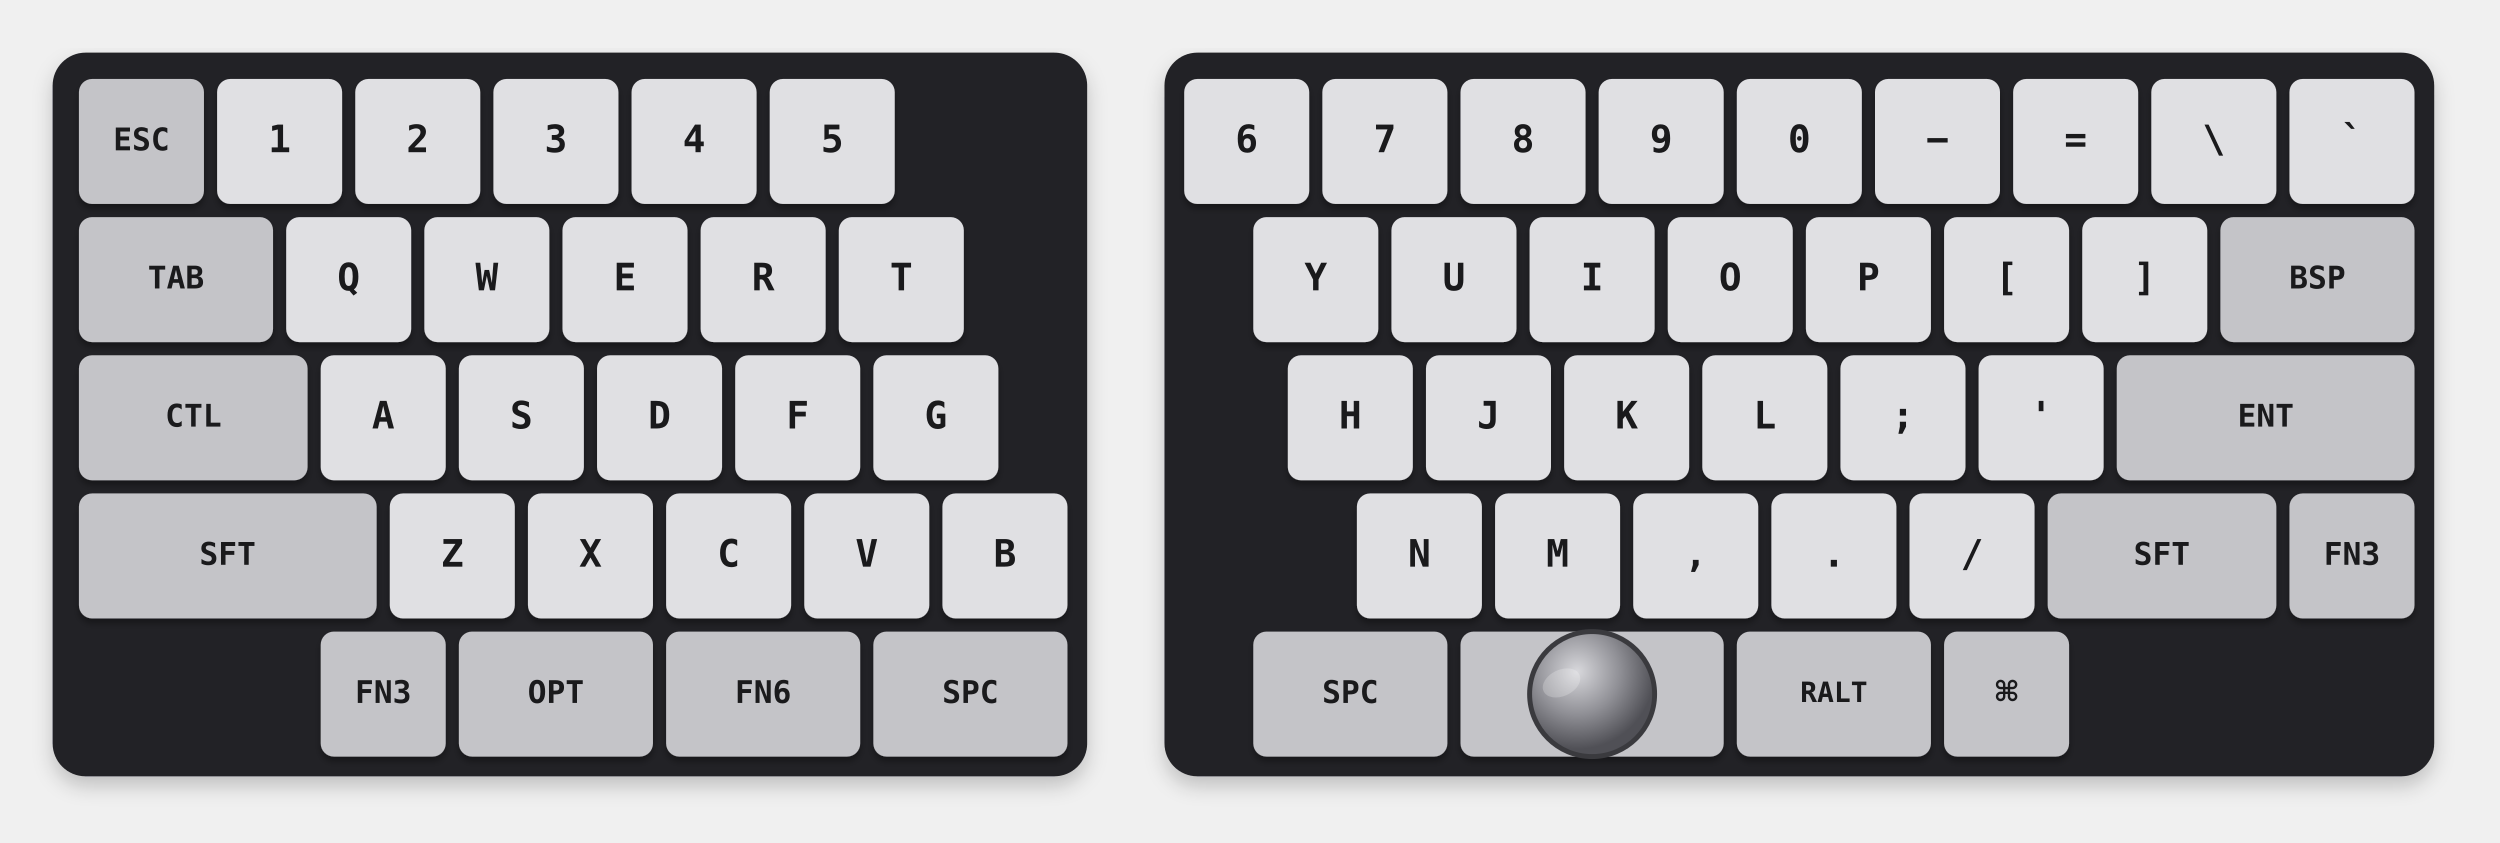
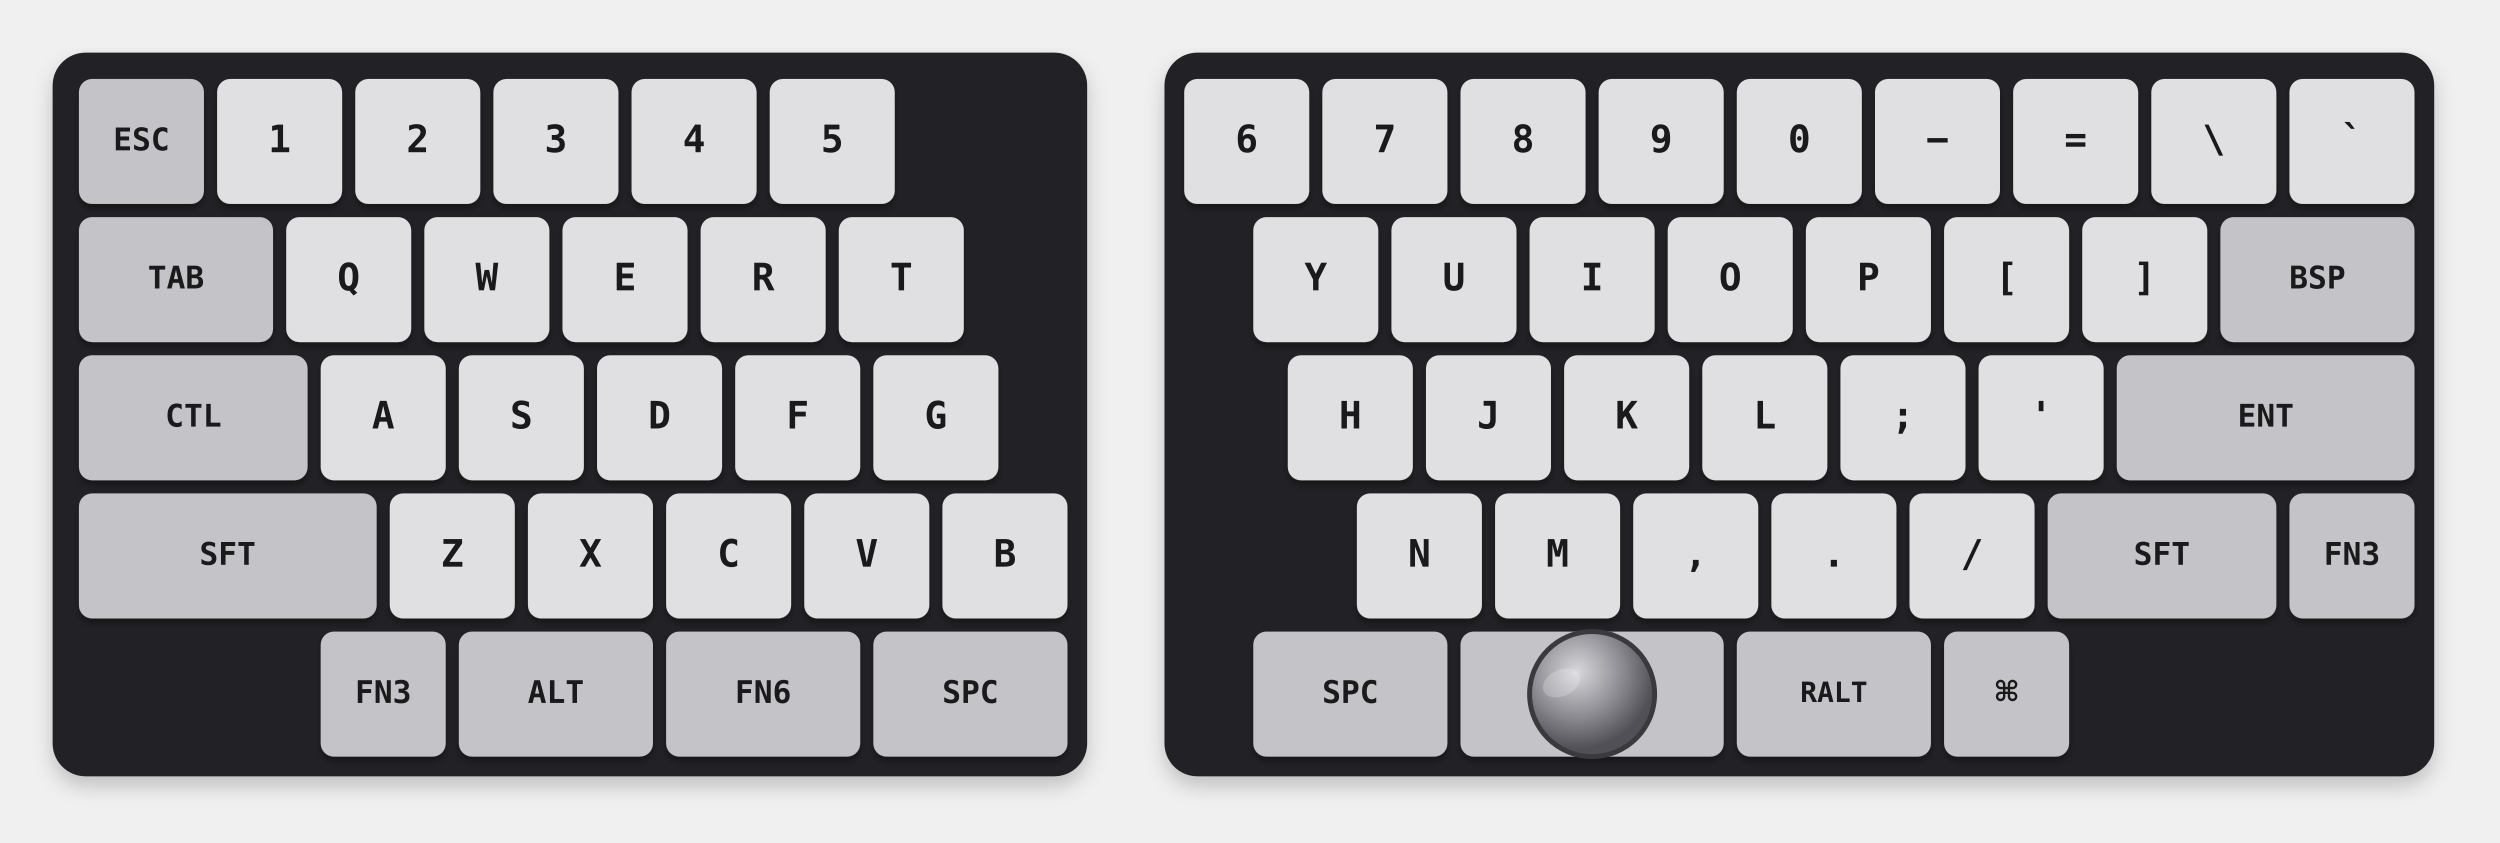
<svg xmlns="http://www.w3.org/2000/svg" width="760" height="256" viewBox="0 0 760 256">
  <defs>
    <radialGradient id="tbg" cx="38%" cy="32%" r="62%">
      <stop offset="0%" stop-color="#d8d8dc" />
      <stop offset="55%" stop-color="#909096" />
      <stop offset="100%" stop-color="#505056" />
    </radialGradient>
    <filter id="ks" x="-5%" y="-10%" width="115%" height="130%">
      <feDropShadow dx="0" dy="1.5" stdDeviation="1" flood-color="#00000055" />
    </filter>
    <filter id="ps" x="-2%" y="-2%" width="108%" height="110%">
      <feDropShadow dx="0" dy="3" stdDeviation="3" flood-color="#00000033" />
    </filter>
  </defs>
  <rect x="16" y="16" width="314.5" height="220.0" rx="10" fill="#242426" filter="url(#ps)" />
  <rect x="354.0" y="16" width="386.0" height="220.0" rx="10" fill="#242426" filter="url(#ps)" />
  <rect x="24.0" y="24" width="38" height="38" rx="4" fill="#c4c4c8" filter="url(#ks)" />
  <text x="43.0" y="43" font-size="9.5" font-weight="600" font-family="'SF Mono',Menlo,Consolas,monospace" fill="#1a1a1c" text-anchor="middle" dominant-baseline="middle">ESC</text>
  <rect x="66.0" y="24" width="38" height="38" rx="4" fill="#e0e0e3" filter="url(#ks)" />
  <text x="85.0" y="43" font-size="11.5" font-weight="600" font-family="'SF Mono',Menlo,Consolas,monospace" fill="#1a1a1c" text-anchor="middle" dominant-baseline="middle">1</text>
  <rect x="108.0" y="24" width="38" height="38" rx="4" fill="#e0e0e3" filter="url(#ks)" />
  <text x="127.0" y="43" font-size="11.5" font-weight="600" font-family="'SF Mono',Menlo,Consolas,monospace" fill="#1a1a1c" text-anchor="middle" dominant-baseline="middle">2</text>
  <rect x="150.0" y="24" width="38" height="38" rx="4" fill="#e0e0e3" filter="url(#ks)" />
  <text x="169.0" y="43" font-size="11.5" font-weight="600" font-family="'SF Mono',Menlo,Consolas,monospace" fill="#1a1a1c" text-anchor="middle" dominant-baseline="middle">3</text>
  <rect x="192.0" y="24" width="38" height="38" rx="4" fill="#e0e0e3" filter="url(#ks)" />
  <text x="211.0" y="43" font-size="11.5" font-weight="600" font-family="'SF Mono',Menlo,Consolas,monospace" fill="#1a1a1c" text-anchor="middle" dominant-baseline="middle">4</text>
  <rect x="234.0" y="24" width="38" height="38" rx="4" fill="#e0e0e3" filter="url(#ks)" />
  <text x="253.0" y="43" font-size="11.5" font-weight="600" font-family="'SF Mono',Menlo,Consolas,monospace" fill="#1a1a1c" text-anchor="middle" dominant-baseline="middle">5</text>
  <rect x="360.0" y="24" width="38" height="38" rx="4" fill="#e0e0e3" filter="url(#ks)" />
  <text x="379.0" y="43" font-size="11.5" font-weight="600" font-family="'SF Mono',Menlo,Consolas,monospace" fill="#1a1a1c" text-anchor="middle" dominant-baseline="middle">6</text>
  <rect x="402.0" y="24" width="38" height="38" rx="4" fill="#e0e0e3" filter="url(#ks)" />
  <text x="421.0" y="43" font-size="11.5" font-weight="600" font-family="'SF Mono',Menlo,Consolas,monospace" fill="#1a1a1c" text-anchor="middle" dominant-baseline="middle">7</text>
  <rect x="444.0" y="24" width="38" height="38" rx="4" fill="#e0e0e3" filter="url(#ks)" />
  <text x="463.0" y="43" font-size="11.5" font-weight="600" font-family="'SF Mono',Menlo,Consolas,monospace" fill="#1a1a1c" text-anchor="middle" dominant-baseline="middle">8</text>
  <rect x="486.0" y="24" width="38" height="38" rx="4" fill="#e0e0e3" filter="url(#ks)" />
  <text x="505.0" y="43" font-size="11.5" font-weight="600" font-family="'SF Mono',Menlo,Consolas,monospace" fill="#1a1a1c" text-anchor="middle" dominant-baseline="middle">9</text>
  <rect x="528.0" y="24" width="38" height="38" rx="4" fill="#e0e0e3" filter="url(#ks)" />
  <text x="547.0" y="43" font-size="11.5" font-weight="600" font-family="'SF Mono',Menlo,Consolas,monospace" fill="#1a1a1c" text-anchor="middle" dominant-baseline="middle">0</text>
  <rect x="570.0" y="24" width="38" height="38" rx="4" fill="#e0e0e3" filter="url(#ks)" />
  <text x="589.0" y="43" font-size="11.5" font-weight="600" font-family="'SF Mono',Menlo,Consolas,monospace" fill="#1a1a1c" text-anchor="middle" dominant-baseline="middle">−</text>
  <rect x="612.0" y="24" width="38" height="38" rx="4" fill="#e0e0e3" filter="url(#ks)" />
  <text x="631.0" y="43" font-size="11.5" font-weight="600" font-family="'SF Mono',Menlo,Consolas,monospace" fill="#1a1a1c" text-anchor="middle" dominant-baseline="middle">=</text>
  <rect x="654.0" y="24" width="38" height="38" rx="4" fill="#e0e0e3" filter="url(#ks)" />
  <text x="673.0" y="43" font-size="11.5" font-weight="600" font-family="'SF Mono',Menlo,Consolas,monospace" fill="#1a1a1c" text-anchor="middle" dominant-baseline="middle">\</text>
  <rect x="696.0" y="24" width="38" height="38" rx="4" fill="#e0e0e3" filter="url(#ks)" />
  <text x="715.0" y="43" font-size="11.5" font-weight="600" font-family="'SF Mono',Menlo,Consolas,monospace" fill="#1a1a1c" text-anchor="middle" dominant-baseline="middle">`</text>
  <rect x="24.0" y="66" width="59" height="38" rx="4" fill="#c4c4c8" filter="url(#ks)" />
  <text x="53.5" y="85" font-size="9.5" font-weight="600" font-family="'SF Mono',Menlo,Consolas,monospace" fill="#1a1a1c" text-anchor="middle" dominant-baseline="middle">TAB</text>
  <rect x="87.0" y="66" width="38" height="38" rx="4" fill="#e0e0e3" filter="url(#ks)" />
  <text x="106.0" y="85" font-size="11.5" font-weight="600" font-family="'SF Mono',Menlo,Consolas,monospace" fill="#1a1a1c" text-anchor="middle" dominant-baseline="middle">Q</text>
  <rect x="129.0" y="66" width="38" height="38" rx="4" fill="#e0e0e3" filter="url(#ks)" />
  <text x="148.0" y="85" font-size="11.5" font-weight="600" font-family="'SF Mono',Menlo,Consolas,monospace" fill="#1a1a1c" text-anchor="middle" dominant-baseline="middle">W</text>
  <rect x="171.0" y="66" width="38" height="38" rx="4" fill="#e0e0e3" filter="url(#ks)" />
  <text x="190.0" y="85" font-size="11.5" font-weight="600" font-family="'SF Mono',Menlo,Consolas,monospace" fill="#1a1a1c" text-anchor="middle" dominant-baseline="middle">E</text>
  <rect x="213.0" y="66" width="38" height="38" rx="4" fill="#e0e0e3" filter="url(#ks)" />
  <text x="232.0" y="85" font-size="11.5" font-weight="600" font-family="'SF Mono',Menlo,Consolas,monospace" fill="#1a1a1c" text-anchor="middle" dominant-baseline="middle">R</text>
  <rect x="255.0" y="66" width="38" height="38" rx="4" fill="#e0e0e3" filter="url(#ks)" />
  <text x="274.0" y="85" font-size="11.5" font-weight="600" font-family="'SF Mono',Menlo,Consolas,monospace" fill="#1a1a1c" text-anchor="middle" dominant-baseline="middle">T</text>
  <rect x="381.0" y="66" width="38" height="38" rx="4" fill="#e0e0e3" filter="url(#ks)" />
  <text x="400.0" y="85" font-size="11.5" font-weight="600" font-family="'SF Mono',Menlo,Consolas,monospace" fill="#1a1a1c" text-anchor="middle" dominant-baseline="middle">Y</text>
  <rect x="423.0" y="66" width="38" height="38" rx="4" fill="#e0e0e3" filter="url(#ks)" />
  <text x="442.0" y="85" font-size="11.5" font-weight="600" font-family="'SF Mono',Menlo,Consolas,monospace" fill="#1a1a1c" text-anchor="middle" dominant-baseline="middle">U</text>
  <rect x="465.0" y="66" width="38" height="38" rx="4" fill="#e0e0e3" filter="url(#ks)" />
  <text x="484.0" y="85" font-size="11.5" font-weight="600" font-family="'SF Mono',Menlo,Consolas,monospace" fill="#1a1a1c" text-anchor="middle" dominant-baseline="middle">I</text>
  <rect x="507.0" y="66" width="38" height="38" rx="4" fill="#e0e0e3" filter="url(#ks)" />
  <text x="526.0" y="85" font-size="11.5" font-weight="600" font-family="'SF Mono',Menlo,Consolas,monospace" fill="#1a1a1c" text-anchor="middle" dominant-baseline="middle">O</text>
  <rect x="549.0" y="66" width="38" height="38" rx="4" fill="#e0e0e3" filter="url(#ks)" />
  <text x="568.0" y="85" font-size="11.5" font-weight="600" font-family="'SF Mono',Menlo,Consolas,monospace" fill="#1a1a1c" text-anchor="middle" dominant-baseline="middle">P</text>
  <rect x="591.0" y="66" width="38" height="38" rx="4" fill="#e0e0e3" filter="url(#ks)" />
  <text x="610.0" y="85" font-size="11.5" font-weight="600" font-family="'SF Mono',Menlo,Consolas,monospace" fill="#1a1a1c" text-anchor="middle" dominant-baseline="middle">[</text>
  <rect x="633.0" y="66" width="38" height="38" rx="4" fill="#e0e0e3" filter="url(#ks)" />
  <text x="652.0" y="85" font-size="11.5" font-weight="600" font-family="'SF Mono',Menlo,Consolas,monospace" fill="#1a1a1c" text-anchor="middle" dominant-baseline="middle">]</text>
  <rect x="675.0" y="66" width="59" height="38" rx="4" fill="#c4c4c8" filter="url(#ks)" />
  <text x="704.5" y="85" font-size="9.5" font-weight="600" font-family="'SF Mono',Menlo,Consolas,monospace" fill="#1a1a1c" text-anchor="middle" dominant-baseline="middle">BSP</text>
  <rect x="24.0" y="108" width="69.5" height="38" rx="4" fill="#c4c4c8" filter="url(#ks)" />
  <text x="58.8" y="127" font-size="9.5" font-weight="600" font-family="'SF Mono',Menlo,Consolas,monospace" fill="#1a1a1c" text-anchor="middle" dominant-baseline="middle">CTL</text>
  <rect x="97.5" y="108" width="38" height="38" rx="4" fill="#e0e0e3" filter="url(#ks)" />
  <text x="116.5" y="127" font-size="11.5" font-weight="600" font-family="'SF Mono',Menlo,Consolas,monospace" fill="#1a1a1c" text-anchor="middle" dominant-baseline="middle">A</text>
  <rect x="139.5" y="108" width="38" height="38" rx="4" fill="#e0e0e3" filter="url(#ks)" />
  <text x="158.5" y="127" font-size="11.5" font-weight="600" font-family="'SF Mono',Menlo,Consolas,monospace" fill="#1a1a1c" text-anchor="middle" dominant-baseline="middle">S</text>
  <rect x="181.5" y="108" width="38" height="38" rx="4" fill="#e0e0e3" filter="url(#ks)" />
  <text x="200.5" y="127" font-size="11.5" font-weight="600" font-family="'SF Mono',Menlo,Consolas,monospace" fill="#1a1a1c" text-anchor="middle" dominant-baseline="middle">D</text>
  <rect x="223.5" y="108" width="38" height="38" rx="4" fill="#e0e0e3" filter="url(#ks)" />
  <text x="242.5" y="127" font-size="11.5" font-weight="600" font-family="'SF Mono',Menlo,Consolas,monospace" fill="#1a1a1c" text-anchor="middle" dominant-baseline="middle">F</text>
  <rect x="265.5" y="108" width="38" height="38" rx="4" fill="#e0e0e3" filter="url(#ks)" />
  <text x="284.5" y="127" font-size="11.5" font-weight="600" font-family="'SF Mono',Menlo,Consolas,monospace" fill="#1a1a1c" text-anchor="middle" dominant-baseline="middle">G</text>
  <rect x="391.5" y="108" width="38" height="38" rx="4" fill="#e0e0e3" filter="url(#ks)" />
  <text x="410.5" y="127" font-size="11.5" font-weight="600" font-family="'SF Mono',Menlo,Consolas,monospace" fill="#1a1a1c" text-anchor="middle" dominant-baseline="middle">H</text>
  <rect x="433.5" y="108" width="38" height="38" rx="4" fill="#e0e0e3" filter="url(#ks)" />
  <text x="452.5" y="127" font-size="11.5" font-weight="600" font-family="'SF Mono',Menlo,Consolas,monospace" fill="#1a1a1c" text-anchor="middle" dominant-baseline="middle">J</text>
  <rect x="475.5" y="108" width="38" height="38" rx="4" fill="#e0e0e3" filter="url(#ks)" />
  <text x="494.5" y="127" font-size="11.5" font-weight="600" font-family="'SF Mono',Menlo,Consolas,monospace" fill="#1a1a1c" text-anchor="middle" dominant-baseline="middle">K</text>
  <rect x="517.5" y="108" width="38" height="38" rx="4" fill="#e0e0e3" filter="url(#ks)" />
  <text x="536.5" y="127" font-size="11.5" font-weight="600" font-family="'SF Mono',Menlo,Consolas,monospace" fill="#1a1a1c" text-anchor="middle" dominant-baseline="middle">L</text>
  <rect x="559.5" y="108" width="38" height="38" rx="4" fill="#e0e0e3" filter="url(#ks)" />
  <text x="578.5" y="127" font-size="11.5" font-weight="600" font-family="'SF Mono',Menlo,Consolas,monospace" fill="#1a1a1c" text-anchor="middle" dominant-baseline="middle">;</text>
  <rect x="601.5" y="108" width="38" height="38" rx="4" fill="#e0e0e3" filter="url(#ks)" />
  <text x="620.5" y="127" font-size="11.5" font-weight="600" font-family="'SF Mono',Menlo,Consolas,monospace" fill="#1a1a1c" text-anchor="middle" dominant-baseline="middle">'</text>
  <rect x="643.5" y="108" width="90.5" height="38" rx="4" fill="#c4c4c8" filter="url(#ks)" />
  <text x="688.8" y="127" font-size="9.5" font-weight="600" font-family="'SF Mono',Menlo,Consolas,monospace" fill="#1a1a1c" text-anchor="middle" dominant-baseline="middle">ENT</text>
  <rect x="24.0" y="150" width="90.5" height="38" rx="4" fill="#c4c4c8" filter="url(#ks)" />
  <text x="69.2" y="169" font-size="9.5" font-weight="600" font-family="'SF Mono',Menlo,Consolas,monospace" fill="#1a1a1c" text-anchor="middle" dominant-baseline="middle">SFT</text>
  <rect x="118.5" y="150" width="38" height="38" rx="4" fill="#e0e0e3" filter="url(#ks)" />
  <text x="137.5" y="169" font-size="11.5" font-weight="600" font-family="'SF Mono',Menlo,Consolas,monospace" fill="#1a1a1c" text-anchor="middle" dominant-baseline="middle">Z</text>
  <rect x="160.5" y="150" width="38" height="38" rx="4" fill="#e0e0e3" filter="url(#ks)" />
  <text x="179.5" y="169" font-size="11.5" font-weight="600" font-family="'SF Mono',Menlo,Consolas,monospace" fill="#1a1a1c" text-anchor="middle" dominant-baseline="middle">X</text>
  <rect x="202.5" y="150" width="38" height="38" rx="4" fill="#e0e0e3" filter="url(#ks)" />
  <text x="221.5" y="169" font-size="11.5" font-weight="600" font-family="'SF Mono',Menlo,Consolas,monospace" fill="#1a1a1c" text-anchor="middle" dominant-baseline="middle">C</text>
  <rect x="244.5" y="150" width="38" height="38" rx="4" fill="#e0e0e3" filter="url(#ks)" />
  <text x="263.5" y="169" font-size="11.5" font-weight="600" font-family="'SF Mono',Menlo,Consolas,monospace" fill="#1a1a1c" text-anchor="middle" dominant-baseline="middle">V</text>
  <rect x="286.5" y="150" width="38" height="38" rx="4" fill="#e0e0e3" filter="url(#ks)" />
  <text x="305.5" y="169" font-size="11.5" font-weight="600" font-family="'SF Mono',Menlo,Consolas,monospace" fill="#1a1a1c" text-anchor="middle" dominant-baseline="middle">B</text>
  <rect x="412.5" y="150" width="38" height="38" rx="4" fill="#e0e0e3" filter="url(#ks)" />
  <text x="431.5" y="169" font-size="11.5" font-weight="600" font-family="'SF Mono',Menlo,Consolas,monospace" fill="#1a1a1c" text-anchor="middle" dominant-baseline="middle">N</text>
  <rect x="454.5" y="150" width="38" height="38" rx="4" fill="#e0e0e3" filter="url(#ks)" />
  <text x="473.5" y="169" font-size="11.5" font-weight="600" font-family="'SF Mono',Menlo,Consolas,monospace" fill="#1a1a1c" text-anchor="middle" dominant-baseline="middle">M</text>
  <rect x="496.5" y="150" width="38" height="38" rx="4" fill="#e0e0e3" filter="url(#ks)" />
  <text x="515.5" y="169" font-size="11.5" font-weight="600" font-family="'SF Mono',Menlo,Consolas,monospace" fill="#1a1a1c" text-anchor="middle" dominant-baseline="middle">,</text>
  <rect x="538.5" y="150" width="38" height="38" rx="4" fill="#e0e0e3" filter="url(#ks)" />
  <text x="557.5" y="169" font-size="11.5" font-weight="600" font-family="'SF Mono',Menlo,Consolas,monospace" fill="#1a1a1c" text-anchor="middle" dominant-baseline="middle">.</text>
  <rect x="580.5" y="150" width="38" height="38" rx="4" fill="#e0e0e3" filter="url(#ks)" />
  <text x="599.5" y="169" font-size="11.5" font-weight="600" font-family="'SF Mono',Menlo,Consolas,monospace" fill="#1a1a1c" text-anchor="middle" dominant-baseline="middle">/</text>
  <rect x="622.5" y="150" width="69.5" height="38" rx="4" fill="#c4c4c8" filter="url(#ks)" />
  <text x="657.2" y="169" font-size="9.5" font-weight="600" font-family="'SF Mono',Menlo,Consolas,monospace" fill="#1a1a1c" text-anchor="middle" dominant-baseline="middle">SFT</text>
  <rect x="696.0" y="150" width="38" height="38" rx="4" fill="#c4c4c8" filter="url(#ks)" />
  <text x="715.0" y="169" font-size="9.5" font-weight="600" font-family="'SF Mono',Menlo,Consolas,monospace" fill="#1a1a1c" text-anchor="middle" dominant-baseline="middle">FN3</text>
  <rect x="97.5" y="192" width="38" height="38" rx="4" fill="#c4c4c8" filter="url(#ks)" />
  <text x="116.5" y="211" font-size="9.5" font-weight="600" font-family="'SF Mono',Menlo,Consolas,monospace" fill="#1a1a1c" text-anchor="middle" dominant-baseline="middle">FN3</text>
  <rect x="139.5" y="192" width="59" height="38" rx="4" fill="#c4c4c8" filter="url(#ks)" />
-   <text x="169.0" y="211" font-size="9.5" font-weight="600" font-family="'SF Mono',Menlo,Consolas,monospace" fill="#1a1a1c" text-anchor="middle" dominant-baseline="middle">OPT</text>
+   <text x="169.0" y="211" font-size="9.5" font-weight="600" font-family="'SF Mono',Menlo,Consolas,monospace" fill="#1a1a1c" text-anchor="middle" dominant-baseline="middle">ALT</text>
  <rect x="202.5" y="192" width="59" height="38" rx="4" fill="#c4c4c8" filter="url(#ks)" />
  <text x="232.0" y="211" font-size="9.5" font-weight="600" font-family="'SF Mono',Menlo,Consolas,monospace" fill="#1a1a1c" text-anchor="middle" dominant-baseline="middle">FN6</text>
  <rect x="265.5" y="192" width="59" height="38" rx="4" fill="#c4c4c8" filter="url(#ks)" />
  <text x="295.0" y="211" font-size="9.5" font-weight="600" font-family="'SF Mono',Menlo,Consolas,monospace" fill="#1a1a1c" text-anchor="middle" dominant-baseline="middle">SPC</text>
  <rect x="381.0" y="192" width="59" height="38" rx="4" fill="#c4c4c8" filter="url(#ks)" />
  <text x="410.5" y="211" font-size="9.5" font-weight="600" font-family="'SF Mono',Menlo,Consolas,monospace" fill="#1a1a1c" text-anchor="middle" dominant-baseline="middle">SPC</text>
  <rect x="528.0" y="192" width="59" height="38" rx="4" fill="#c4c4c8" filter="url(#ks)" />
  <text x="557.5" y="211" font-size="8.5" font-weight="600" font-family="'SF Mono',Menlo,Consolas,monospace" fill="#1a1a1c" text-anchor="middle" dominant-baseline="middle">RALT</text>
  <rect x="591.0" y="192" width="38" height="38" rx="4" fill="#c4c4c8" filter="url(#ks)" />
  <text x="610.0" y="211" font-size="11.5" font-weight="600" font-family="'SF Mono',Menlo,Consolas,monospace" fill="#1a1a1c" text-anchor="middle" dominant-baseline="middle">⌘</text>
  <rect x="444.0" y="192" width="80" height="38" rx="4" fill="#c4c4c8" filter="url(#ks)" />
  <circle cx="484.0" cy="211.0" r="19" fill="url(#tbg)" stroke="#3a3a3e" stroke-width="1.5" />
  <ellipse cx="477.0" cy="204.0" rx="6" ry="4" fill="white" fill-opacity="0.22" transform="rotate(-25,484.0,211.0)" />
</svg>
